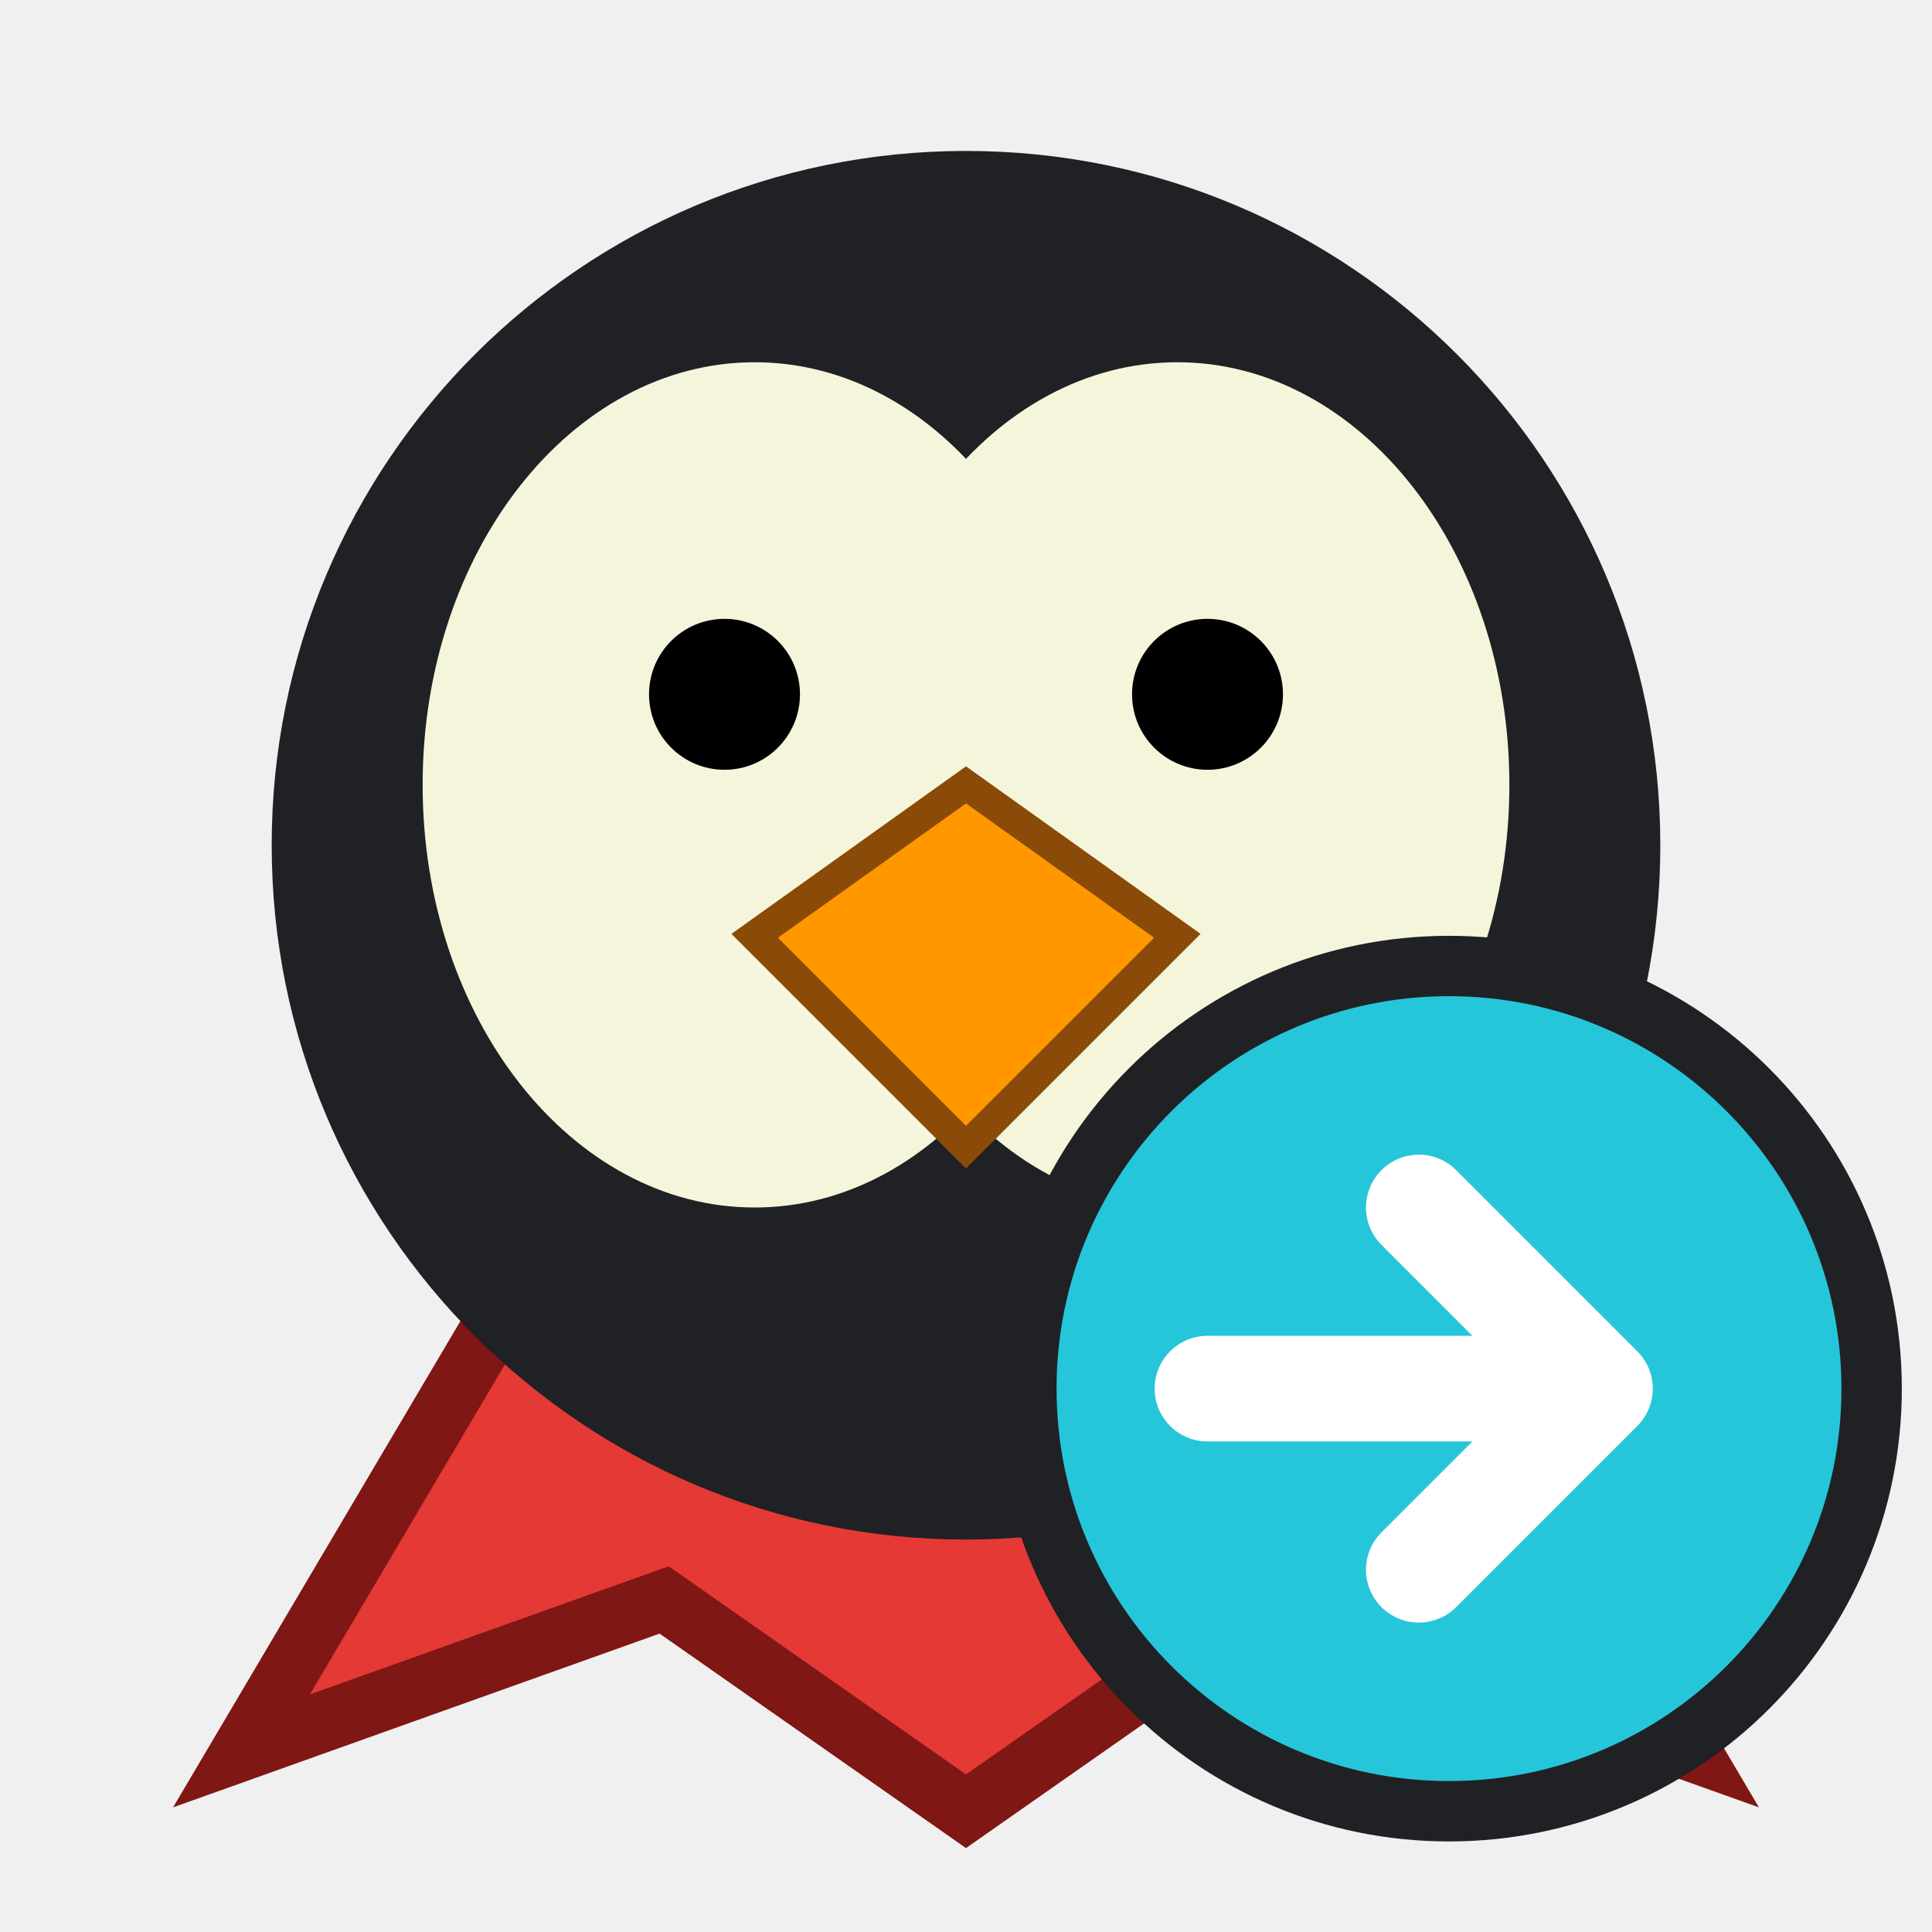
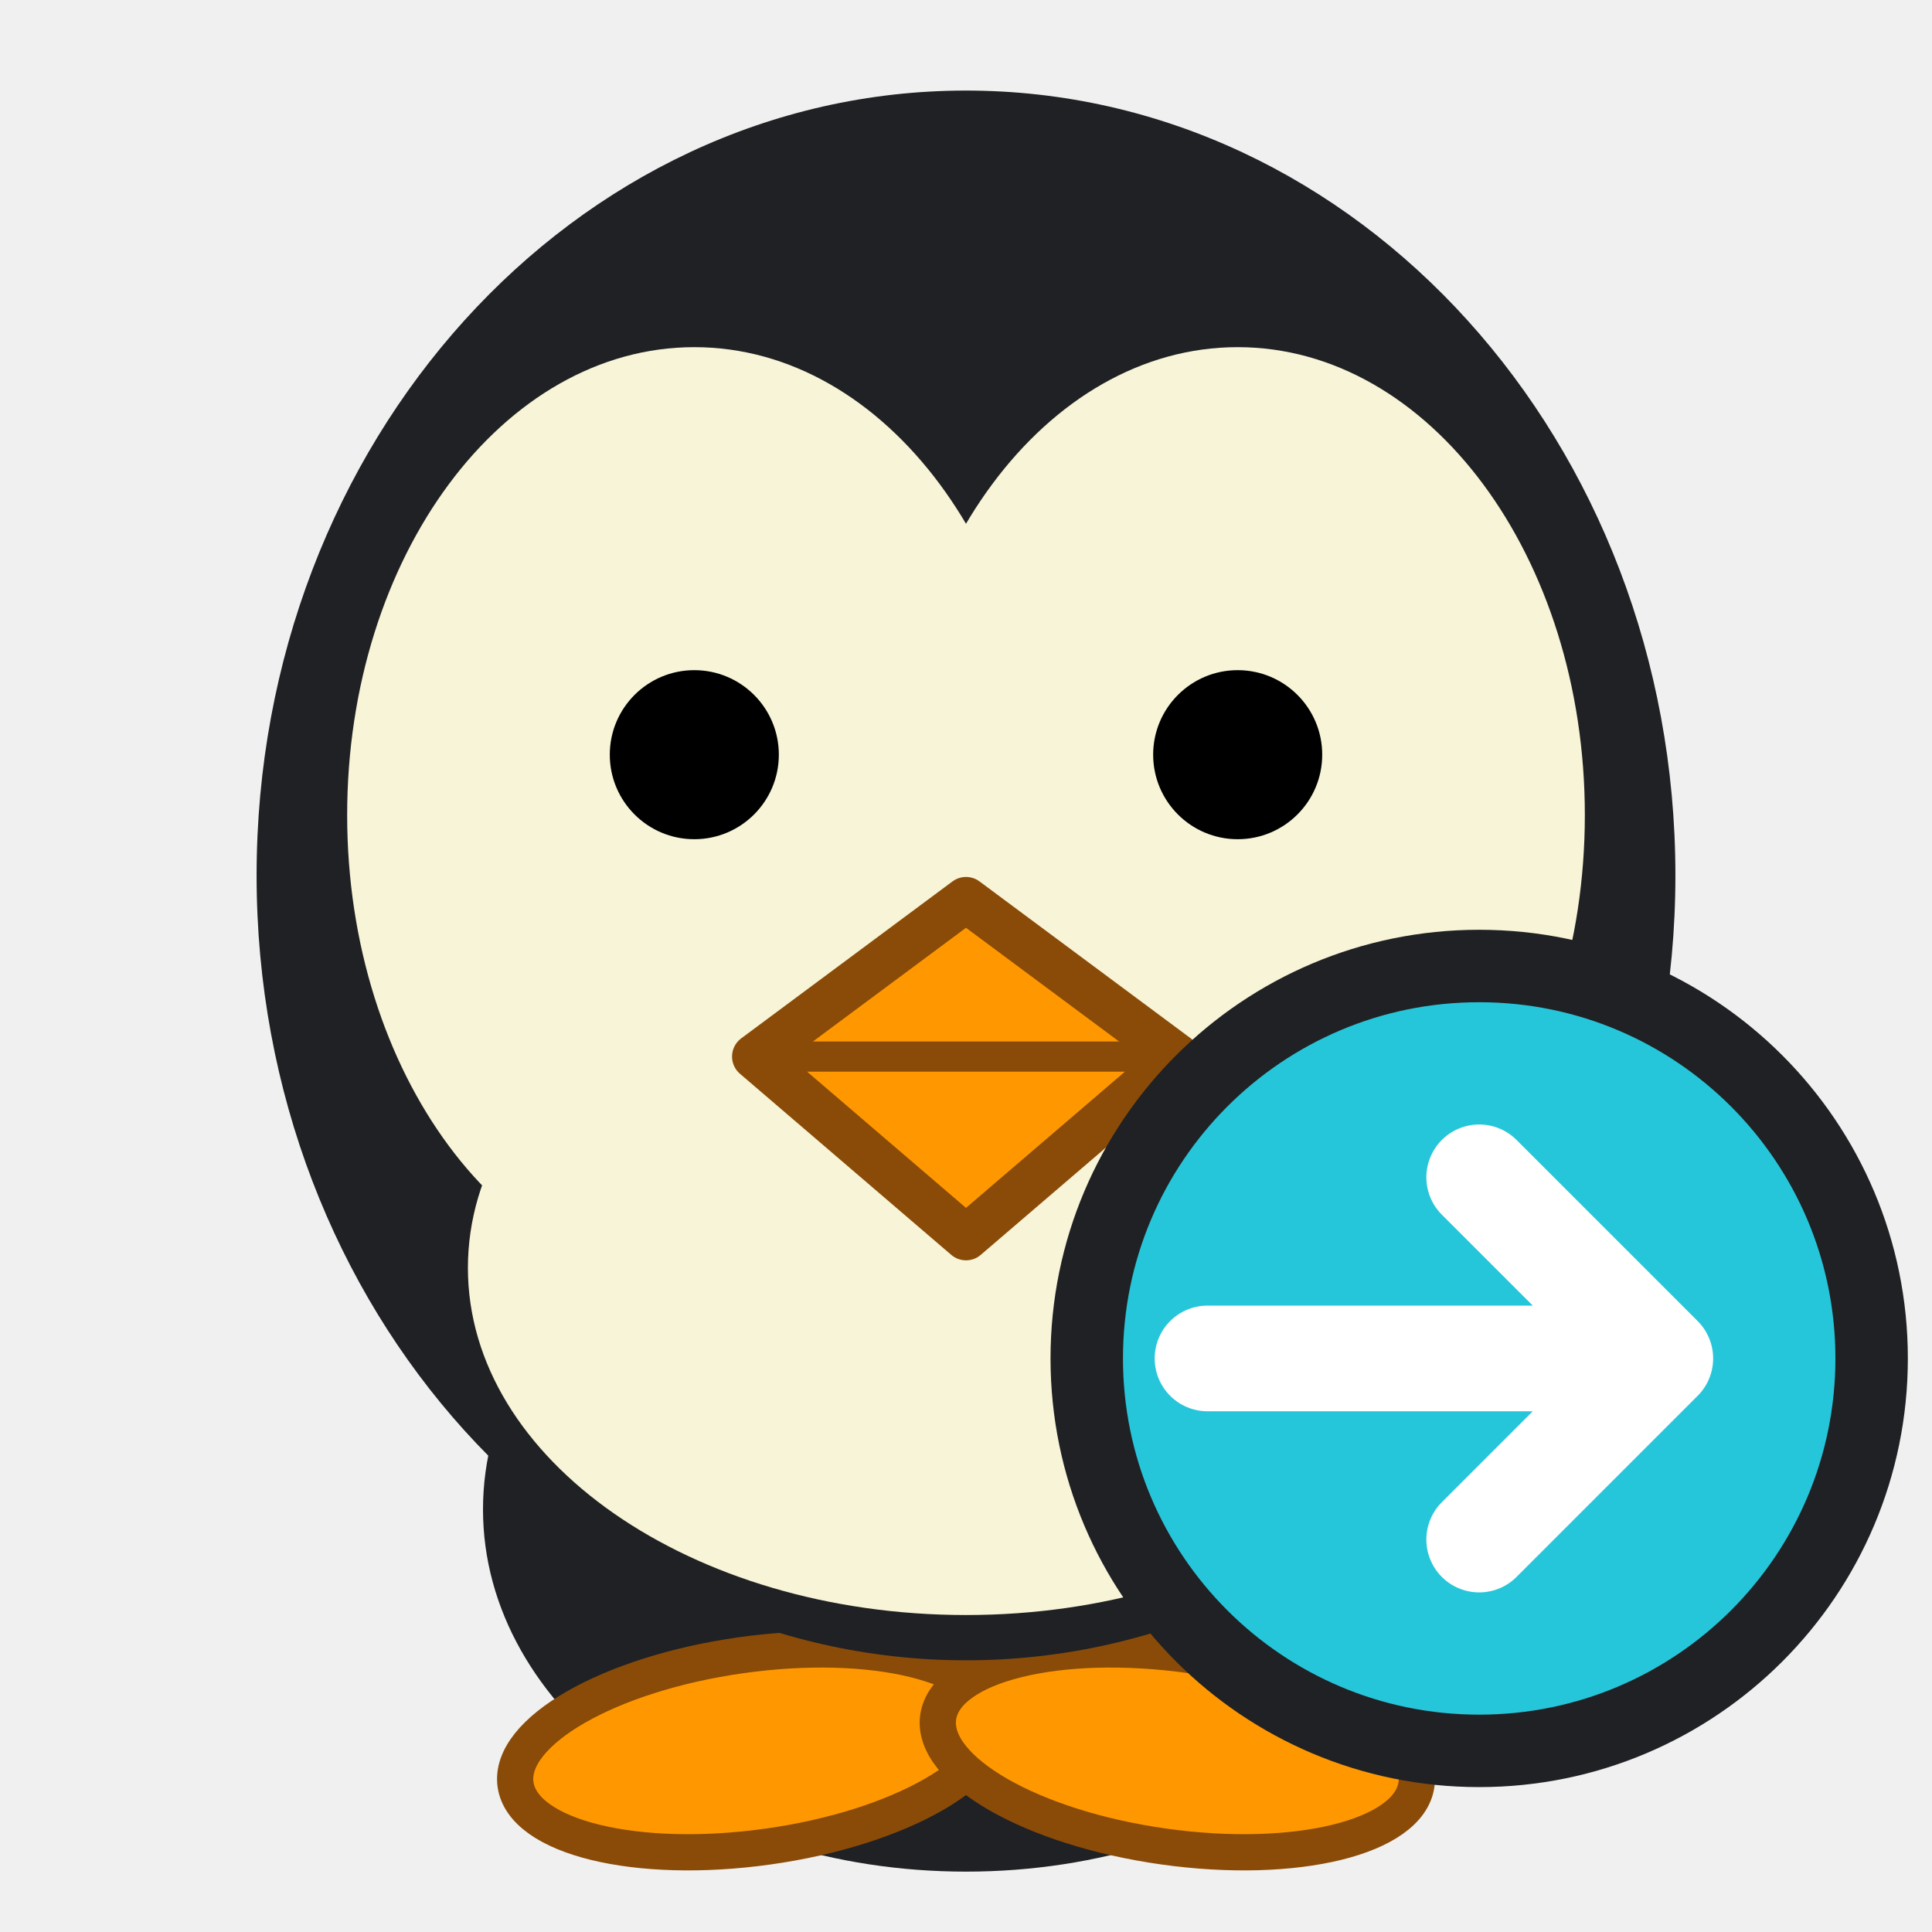
<svg xmlns="http://www.w3.org/2000/svg" width="64" height="64" viewBox="0 0 64 64">
-   <path d="M8 58 21 36h22l13 22-14-5-10 7-10-7z" fill="#e53935" stroke="#7f1715" stroke-width="2" />
-   <circle cx="32" cy="28" r="23" fill="#202124" />
-   <ellipse cx="25" cy="26" rx="11" ry="14" fill="#f5f5dc" />
-   <ellipse cx="39" cy="26" rx="11" ry="14" fill="#f5f5dc" />
-   <circle cx="24" cy="23" r="2.5" />
-   <circle cx="40" cy="23" r="2.5" />
-   <path d="m25 31 7-5 7 5-7 7z" fill="#ff9800" stroke="#8a4b08" />
-   <circle cx="48" cy="46" r="14" fill="#26c6da" stroke="#202124" stroke-width="2" />
-   <path d="M40 46h12m-5-6 6 6-6 6" fill="none" stroke="#fff" stroke-width="3.5" stroke-linecap="round" stroke-linejoin="round" />
+   <ellipse cx="32" cy="50" rx="16" ry="12" fill="#202124" />
+   <ellipse cx="25" cy="58" rx="8" ry="3.2" fill="#ff9800" stroke="#8a4b08" stroke-width="1.2" transform="rotate(-8 25 58)" />
+   <ellipse cx="39" cy="58" rx="8" ry="3.2" fill="#ff9800" stroke="#8a4b08" stroke-width="1.2" transform="rotate(8 39 58)" />
+   <ellipse cx="32" cy="29" rx="23.5" ry="26" fill="#202124" />
+   <ellipse cx="23" cy="27" rx="11.5" ry="15.5" fill="#f7f4d7" />
+   <ellipse cx="41" cy="27" rx="11.5" ry="15.5" fill="#f7f4d7" />
+   <ellipse cx="32" cy="42" rx="16.5" ry="11.5" fill="#f7f4d7" />
+   <circle cx="23" cy="25" r="2.8" />
+   <circle cx="41" cy="25" r="2.8" />
+   <g transform="rotate(0 32 35)">
+     <path d="M25 35 L32 29.8 L39 35 L32 41 Z" fill="#ff9800" stroke="#8a4b08" stroke-width="1.5" stroke-linejoin="round" />
+     <path d="M25.8 35 H38.2" stroke="#8a4b08" stroke-width="1" stroke-linecap="round" />
+   </g>
+   <circle cx="49" cy="45" r="13" fill="#26c6da" stroke="#202124" stroke-width="2.4" />
+   <path d="M40 45 H54 M49 39 L55 45 L49 51" stroke="#fff" stroke-width="3.5" fill="none" stroke-linecap="round" stroke-linejoin="round" />
</svg>
